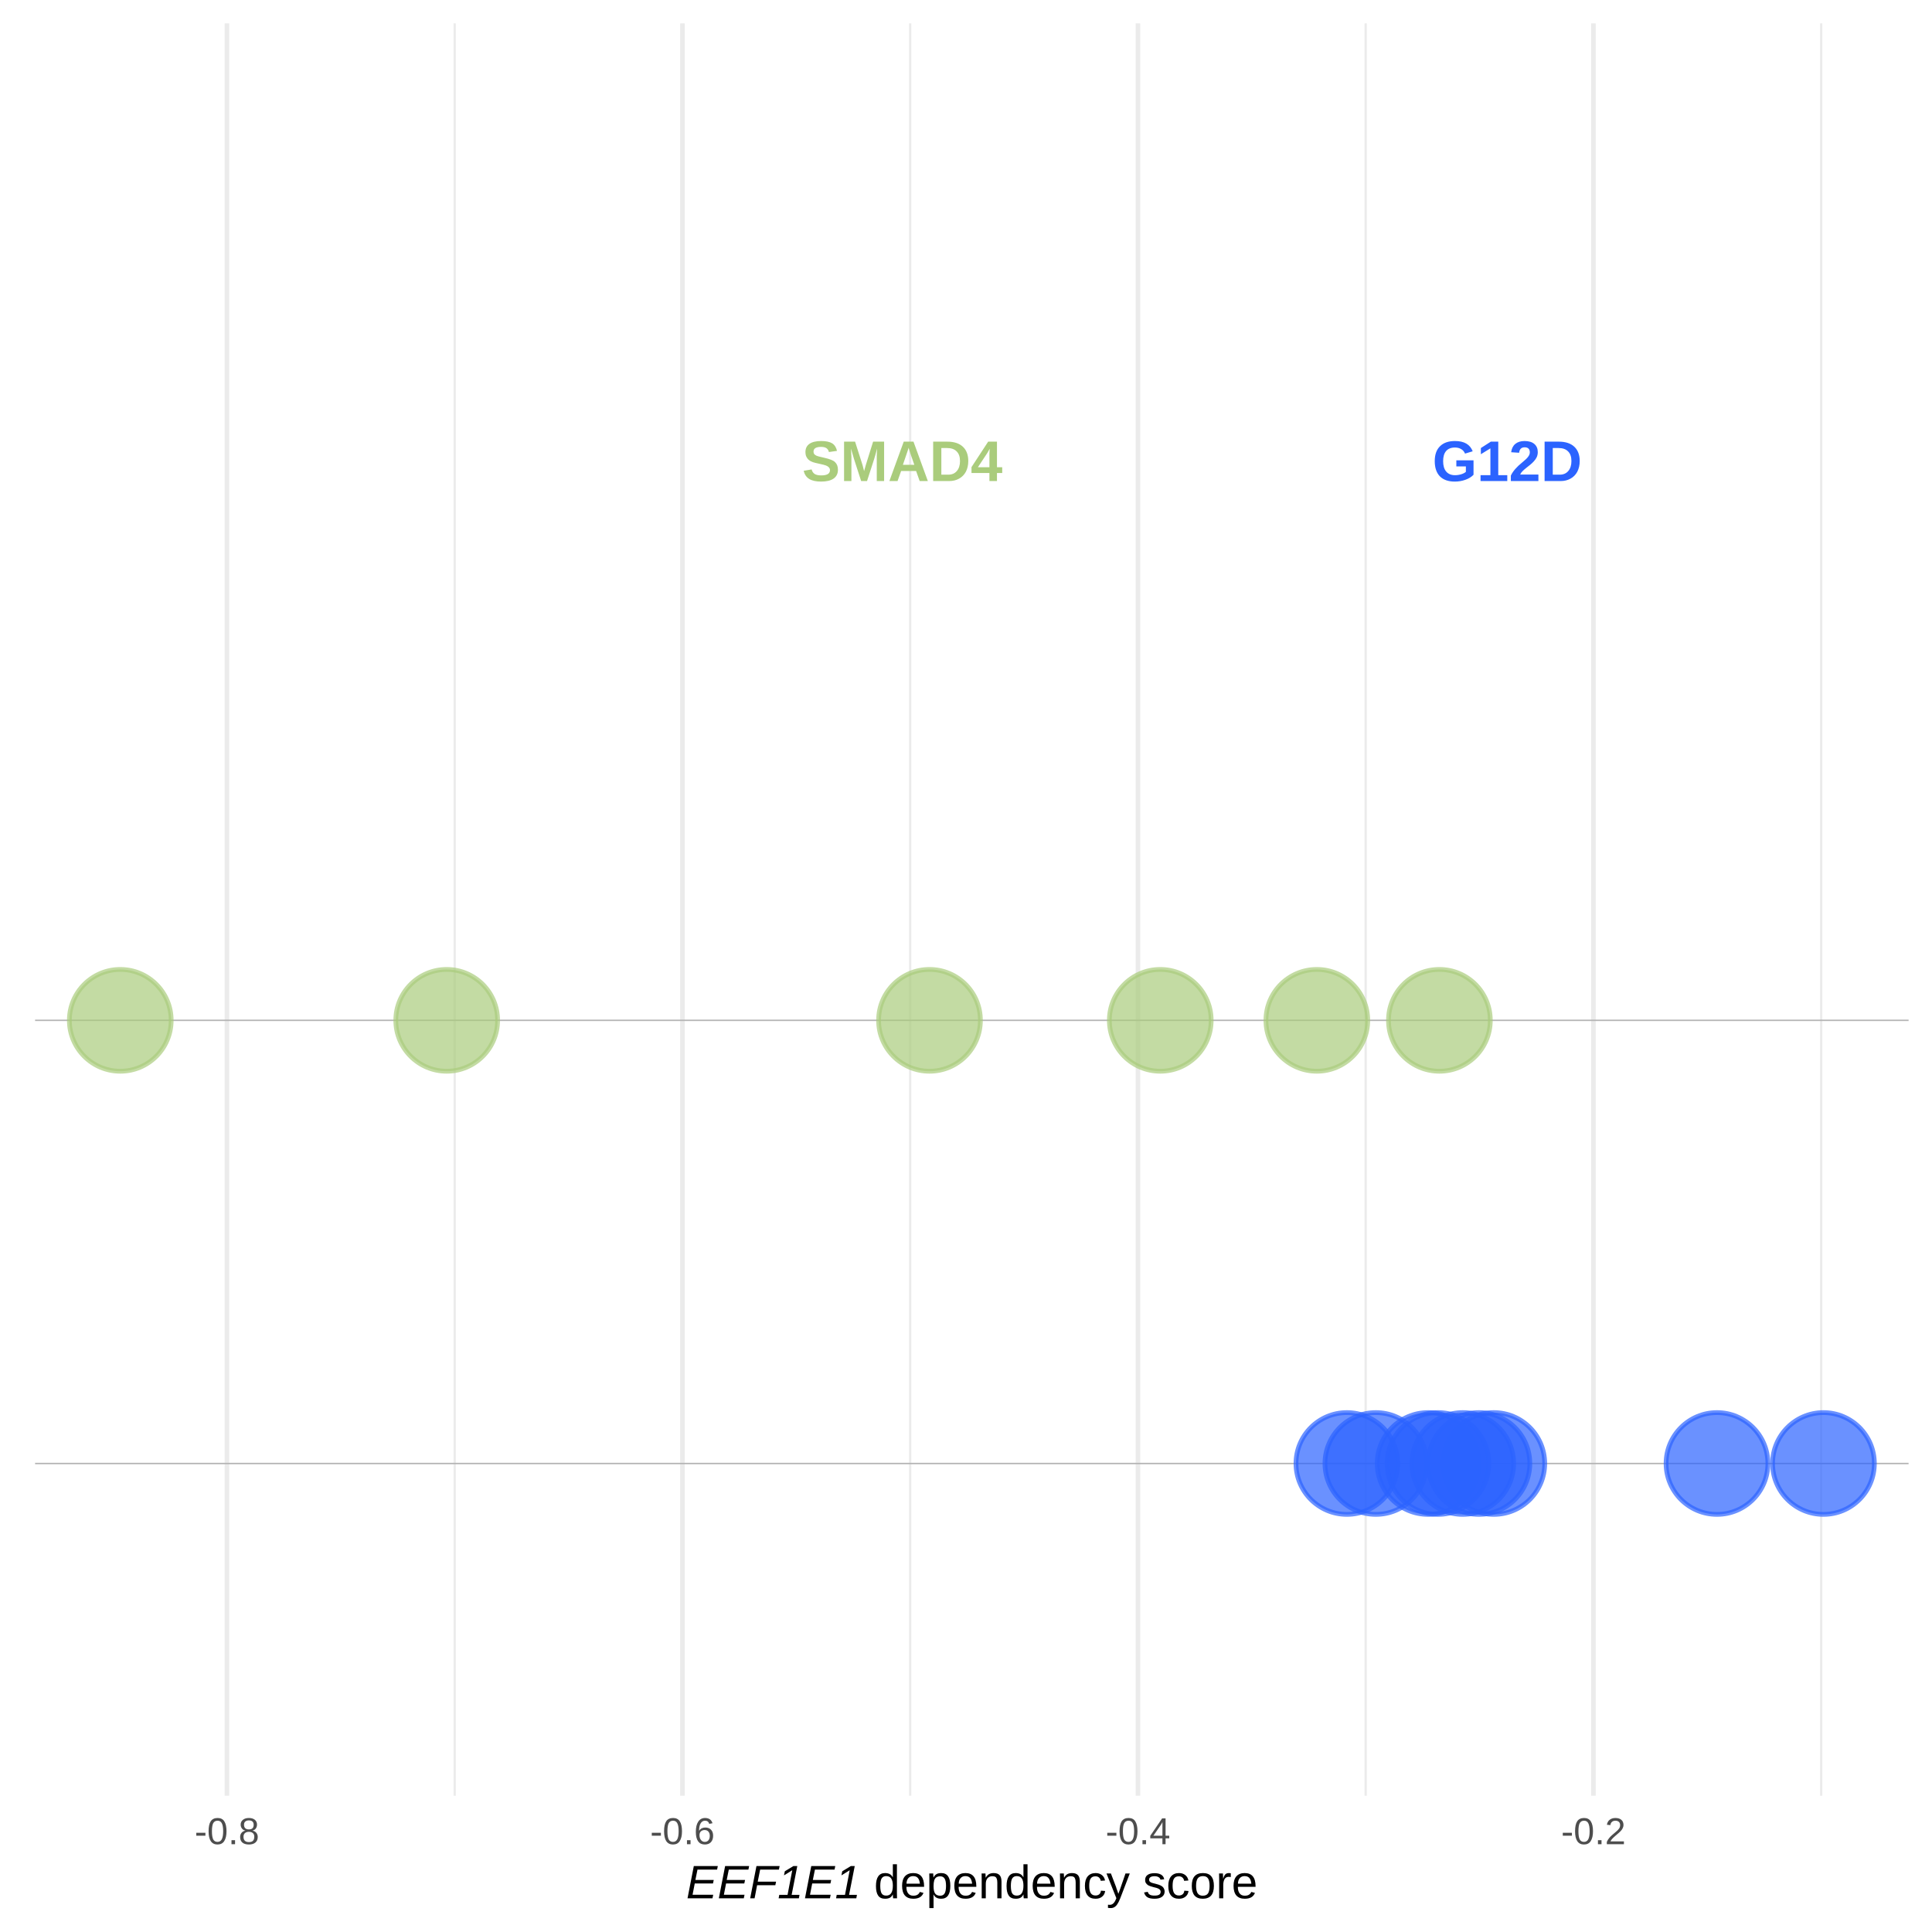
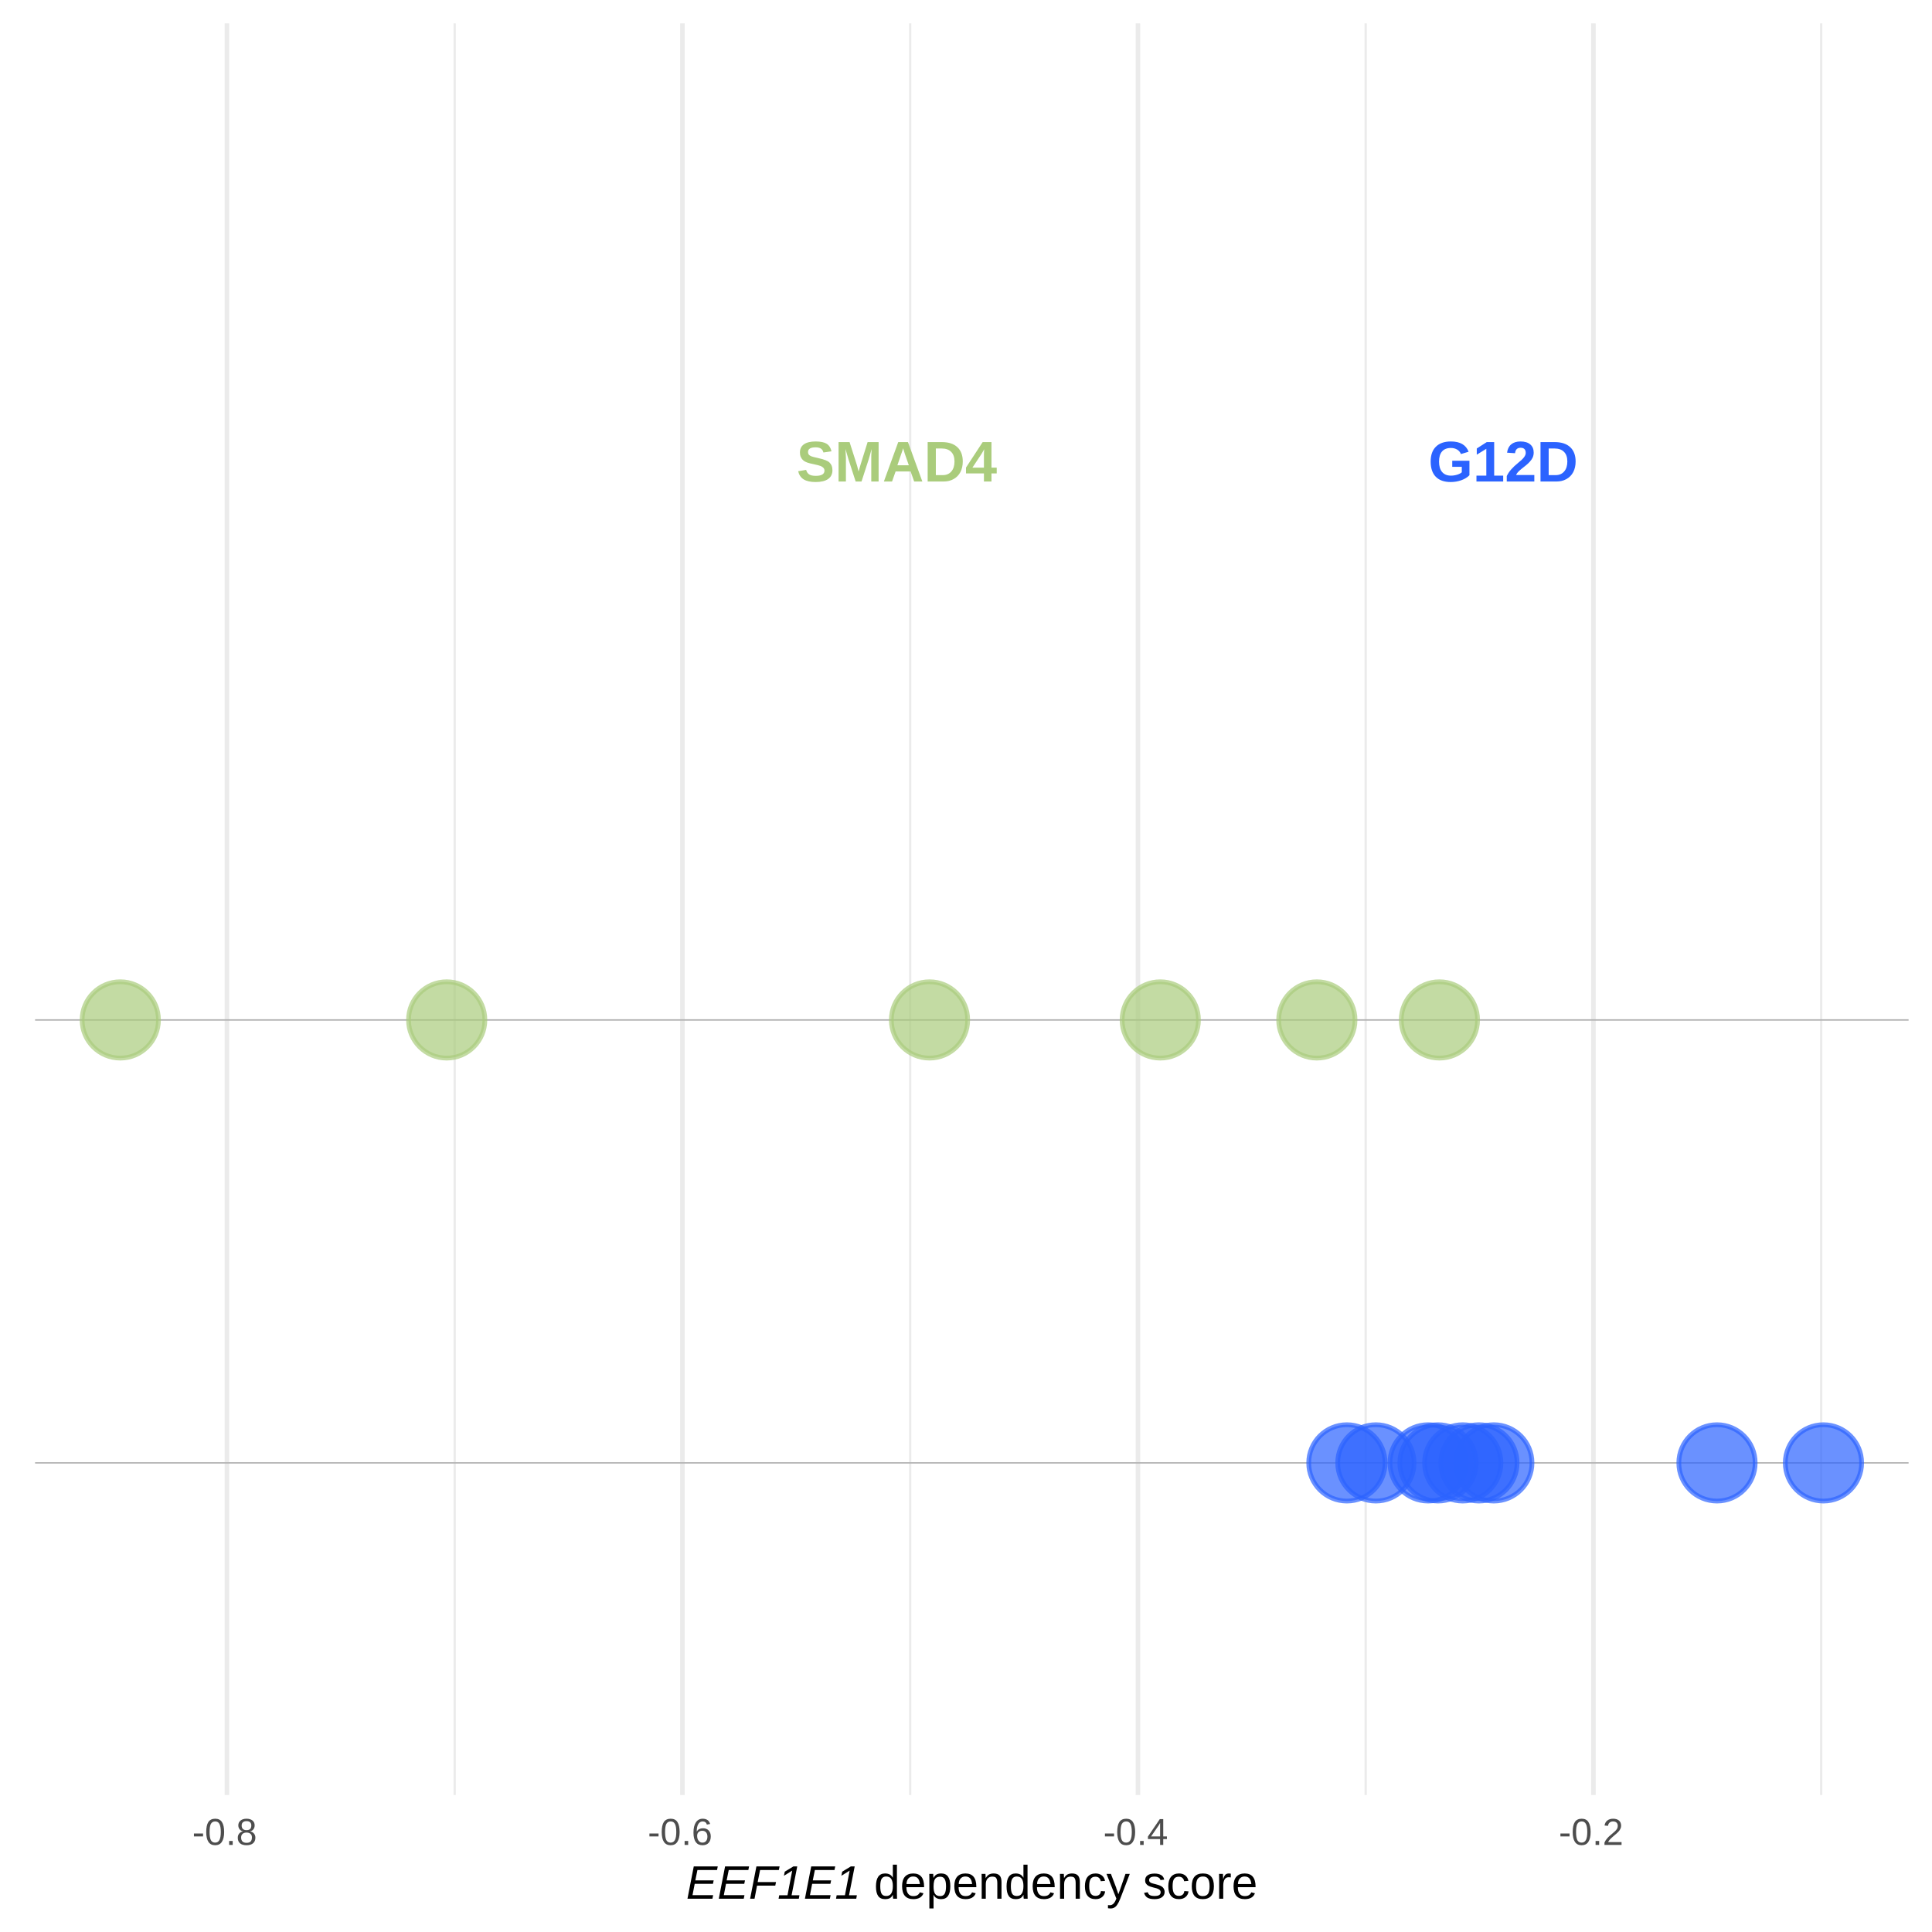
<svg xmlns="http://www.w3.org/2000/svg" viewBox="0 0 288.00 288.00">
  <defs>
    <style type="text/css">
    line, polyline, polygon, path, rect, circle {
      fill: none;
      stroke: #000000;
      stroke-linecap: round;
      stroke-linejoin: round;
      stroke-miterlimit: 10.00;
    }
  </style>
  </defs>
  <rect width="100%" height="100%" style="stroke: none; fill: #FFFFFF;" />
  <defs>
-     <clipPath id="cpNS4yM3wyODQuNTF8MjY3LjY5fDMuNDk=">
-       <rect x="5.23" y="3.49" width="279.28" height="264.21" />
+     <clipPath id="cpNS4yM3wyODQuNTF8MjY3LjU4fDMuNDk=">
+       <rect x="5.23" y="3.49" width="279.28" height="264.10" />
    </clipPath>
  </defs>
-   <polyline points="67.78,267.69 67.78,3.49 " style="stroke-width: 0.34; stroke: #EBEBEB; stroke-linecap: butt;" clip-path="url(#cpNS4yM3wyODQuNTF8MjY3LjY5fDMuNDk=)" />
-   <polyline points="135.68,267.69 135.68,3.49 " style="stroke-width: 0.34; stroke: #EBEBEB; stroke-linecap: butt;" clip-path="url(#cpNS4yM3wyODQuNTF8MjY3LjY5fDMuNDk=)" />
-   <polyline points="203.58,267.69 203.58,3.49 " style="stroke-width: 0.34; stroke: #EBEBEB; stroke-linecap: butt;" clip-path="url(#cpNS4yM3wyODQuNTF8MjY3LjY5fDMuNDk=)" />
-   <polyline points="271.48,267.69 271.48,3.49 " style="stroke-width: 0.34; stroke: #EBEBEB; stroke-linecap: butt;" clip-path="url(#cpNS4yM3wyODQuNTF8MjY3LjY5fDMuNDk=)" />
-   <polyline points="33.83,267.69 33.83,3.49 " style="stroke-width: 0.68; stroke: #EBEBEB; stroke-linecap: butt;" clip-path="url(#cpNS4yM3wyODQuNTF8MjY3LjY5fDMuNDk=)" />
-   <polyline points="101.73,267.69 101.73,3.49 " style="stroke-width: 0.68; stroke: #EBEBEB; stroke-linecap: butt;" clip-path="url(#cpNS4yM3wyODQuNTF8MjY3LjY5fDMuNDk=)" />
-   <polyline points="169.63,267.69 169.63,3.49 " style="stroke-width: 0.68; stroke: #EBEBEB; stroke-linecap: butt;" clip-path="url(#cpNS4yM3wyODQuNTF8MjY3LjY5fDMuNDk=)" />
-   <polyline points="237.53,267.69 237.53,3.49 " style="stroke-width: 0.68; stroke: #EBEBEB; stroke-linecap: butt;" clip-path="url(#cpNS4yM3wyODQuNTF8MjY3LjY5fDMuNDk=)" />
-   <line x1="5.23" y1="218.16" x2="284.51" y2="218.16" style="stroke-width: 0.21; stroke: #B3B3B3; stroke-linecap: butt;" clip-path="url(#cpNS4yM3wyODQuNTF8MjY3LjY5fDMuNDk=)" />
-   <line x1="5.23" y1="152.10" x2="284.51" y2="152.10" style="stroke-width: 0.21; stroke: #B3B3B3; stroke-linecap: butt;" clip-path="url(#cpNS4yM3wyODQuNTF8MjY3LjY5fDMuNDk=)" />
-   <circle cx="218.05" cy="218.16" r="5.69pt" style="stroke-width: 0.71; stroke: #2B63FF; stroke-opacity: 0.70; fill: #2B63FF; fill-opacity: 0.70;" clip-path="url(#cpNS4yM3wyODQuNTF8MjY3LjY5fDMuNDk=)" />
-   <circle cx="212.89" cy="218.16" r="5.69pt" style="stroke-width: 0.71; stroke: #2B63FF; stroke-opacity: 0.70; fill: #2B63FF; fill-opacity: 0.70;" clip-path="url(#cpNS4yM3wyODQuNTF8MjY3LjY5fDMuNDk=)" />
-   <circle cx="205.10" cy="218.16" r="5.69pt" style="stroke-width: 0.71; stroke: #2B63FF; stroke-opacity: 0.70; fill: #2B63FF; fill-opacity: 0.70;" clip-path="url(#cpNS4yM3wyODQuNTF8MjY3LjY5fDMuNDk=)" />
-   <circle cx="138.56" cy="152.10" r="5.69pt" style="stroke-width: 0.71; stroke: #AACC7C; stroke-opacity: 0.70; fill: #AACC7C; fill-opacity: 0.70;" clip-path="url(#cpNS4yM3wyODQuNTF8MjY3LjY5fDMuNDk=)" />
-   <circle cx="222.68" cy="218.16" r="5.69pt" style="stroke-width: 0.71; stroke: #2B63FF; stroke-opacity: 0.70; fill: #2B63FF; fill-opacity: 0.70;" clip-path="url(#cpNS4yM3wyODQuNTF8MjY3LjY5fDMuNDk=)" />
-   <circle cx="66.59" cy="152.10" r="5.69pt" style="stroke-width: 0.71; stroke: #AACC7C; stroke-opacity: 0.70; fill: #AACC7C; fill-opacity: 0.70;" clip-path="url(#cpNS4yM3wyODQuNTF8MjY3LjY5fDMuNDk=)" />
-   <circle cx="172.96" cy="152.10" r="5.69pt" style="stroke-width: 0.71; stroke: #AACC7C; stroke-opacity: 0.70; fill: #AACC7C; fill-opacity: 0.70;" clip-path="url(#cpNS4yM3wyODQuNTF8MjY3LjY5fDMuNDk=)" />
-   <circle cx="220.46" cy="218.16" r="5.69pt" style="stroke-width: 0.71; stroke: #2B63FF; stroke-opacity: 0.70; fill: #2B63FF; fill-opacity: 0.70;" clip-path="url(#cpNS4yM3wyODQuNTF8MjY3LjY5fDMuNDk=)" />
-   <circle cx="17.93" cy="152.10" r="5.69pt" style="stroke-width: 0.71; stroke: #AACC7C; stroke-opacity: 0.70; fill: #AACC7C; fill-opacity: 0.70;" clip-path="url(#cpNS4yM3wyODQuNTF8MjY3LjY5fDMuNDk=)" />
-   <circle cx="255.95" cy="218.16" r="5.69pt" style="stroke-width: 0.71; stroke: #2B63FF; stroke-opacity: 0.70; fill: #2B63FF; fill-opacity: 0.70;" clip-path="url(#cpNS4yM3wyODQuNTF8MjY3LjY5fDMuNDk=)" />
-   <circle cx="214.57" cy="152.10" r="5.69pt" style="stroke-width: 0.71; stroke: #AACC7C; stroke-opacity: 0.70; fill: #AACC7C; fill-opacity: 0.70;" clip-path="url(#cpNS4yM3wyODQuNTF8MjY3LjY5fDMuNDk=)" />
-   <circle cx="200.78" cy="218.16" r="5.69pt" style="stroke-width: 0.71; stroke: #2B63FF; stroke-opacity: 0.70; fill: #2B63FF; fill-opacity: 0.70;" clip-path="url(#cpNS4yM3wyODQuNTF8MjY3LjY5fDMuNDk=)" />
-   <circle cx="271.82" cy="218.16" r="5.69pt" style="stroke-width: 0.71; stroke: #2B63FF; stroke-opacity: 0.70; fill: #2B63FF; fill-opacity: 0.70;" clip-path="url(#cpNS4yM3wyODQuNTF8MjY3LjY5fDMuNDk=)" />
-   <circle cx="214.36" cy="218.16" r="5.69pt" style="stroke-width: 0.71; stroke: #2B63FF; stroke-opacity: 0.70; fill: #2B63FF; fill-opacity: 0.70;" clip-path="url(#cpNS4yM3wyODQuNTF8MjY3LjY5fDMuNDk=)" />
-   <circle cx="196.30" cy="152.10" r="5.69pt" style="stroke-width: 0.71; stroke: #AACC7C; stroke-opacity: 0.70; fill: #AACC7C; fill-opacity: 0.70;" clip-path="url(#cpNS4yM3wyODQuNTF8MjY3LjY5fDMuNDk=)" />
-   <g clip-path="url(#cpNS4yM3wyODQuNTF8MjY3LjY5fDMuNDk=)">
-     <text x="119.55" y="71.71" style="font-size: 8.54px; font-weight: bold; fill: #AACC7C; font-family: Arial;" textLength="29.86px" lengthAdjust="spacingAndGlyphs">SMAD4</text>
+   <polyline points="67.78,267.58 67.78,3.49 " style="stroke-width: 0.34; stroke: #EBEBEB; stroke-linecap: butt;" clip-path="url(#cpNS4yM3wyODQuNTF8MjY3LjU4fDMuNDk=)" />
+   <polyline points="135.68,267.58 135.68,3.49 " style="stroke-width: 0.34; stroke: #EBEBEB; stroke-linecap: butt;" clip-path="url(#cpNS4yM3wyODQuNTF8MjY3LjU4fDMuNDk=)" />
+   <polyline points="203.58,267.58 203.58,3.49 " style="stroke-width: 0.34; stroke: #EBEBEB; stroke-linecap: butt;" clip-path="url(#cpNS4yM3wyODQuNTF8MjY3LjU4fDMuNDk=)" />
+   <polyline points="271.48,267.58 271.48,3.49 " style="stroke-width: 0.34; stroke: #EBEBEB; stroke-linecap: butt;" clip-path="url(#cpNS4yM3wyODQuNTF8MjY3LjU4fDMuNDk=)" />
+   <polyline points="33.83,267.58 33.83,3.49 " style="stroke-width: 0.68; stroke: #EBEBEB; stroke-linecap: butt;" clip-path="url(#cpNS4yM3wyODQuNTF8MjY3LjU4fDMuNDk=)" />
+   <polyline points="101.73,267.58 101.73,3.49 " style="stroke-width: 0.68; stroke: #EBEBEB; stroke-linecap: butt;" clip-path="url(#cpNS4yM3wyODQuNTF8MjY3LjU4fDMuNDk=)" />
+   <polyline points="169.63,267.58 169.63,3.49 " style="stroke-width: 0.68; stroke: #EBEBEB; stroke-linecap: butt;" clip-path="url(#cpNS4yM3wyODQuNTF8MjY3LjU4fDMuNDk=)" />
+   <polyline points="237.53,267.58 237.53,3.49 " style="stroke-width: 0.68; stroke: #EBEBEB; stroke-linecap: butt;" clip-path="url(#cpNS4yM3wyODQuNTF8MjY3LjU4fDMuNDk=)" />
+   <line x1="5.23" y1="218.07" x2="284.51" y2="218.07" style="stroke-width: 0.21; stroke: #B3B3B3; stroke-linecap: butt;" clip-path="url(#cpNS4yM3wyODQuNTF8MjY3LjU4fDMuNDk=)" />
+   <line x1="5.23" y1="152.04" x2="284.51" y2="152.04" style="stroke-width: 0.21; stroke: #B3B3B3; stroke-linecap: butt;" clip-path="url(#cpNS4yM3wyODQuNTF8MjY3LjU4fDMuNDk=)" />
+   <circle cx="218.05" cy="218.07" r="5.69" style="stroke-width: 0.71; stroke: #2B63FF; stroke-opacity: 0.70; fill: #2B63FF; fill-opacity: 0.70;" clip-path="url(#cpNS4yM3wyODQuNTF8MjY3LjU4fDMuNDk=)" />
+   <circle cx="212.89" cy="218.07" r="5.69" style="stroke-width: 0.71; stroke: #2B63FF; stroke-opacity: 0.70; fill: #2B63FF; fill-opacity: 0.70;" clip-path="url(#cpNS4yM3wyODQuNTF8MjY3LjU4fDMuNDk=)" />
+   <circle cx="205.10" cy="218.07" r="5.69" style="stroke-width: 0.71; stroke: #2B63FF; stroke-opacity: 0.70; fill: #2B63FF; fill-opacity: 0.70;" clip-path="url(#cpNS4yM3wyODQuNTF8MjY3LjU4fDMuNDk=)" />
+   <circle cx="138.56" cy="152.04" r="5.69" style="stroke-width: 0.71; stroke: #AACC7C; stroke-opacity: 0.70; fill: #AACC7C; fill-opacity: 0.70;" clip-path="url(#cpNS4yM3wyODQuNTF8MjY3LjU4fDMuNDk=)" />
+   <circle cx="222.68" cy="218.07" r="5.69" style="stroke-width: 0.71; stroke: #2B63FF; stroke-opacity: 0.70; fill: #2B63FF; fill-opacity: 0.70;" clip-path="url(#cpNS4yM3wyODQuNTF8MjY3LjU4fDMuNDk=)" />
+   <circle cx="66.59" cy="152.04" r="5.69" style="stroke-width: 0.71; stroke: #AACC7C; stroke-opacity: 0.70; fill: #AACC7C; fill-opacity: 0.70;" clip-path="url(#cpNS4yM3wyODQuNTF8MjY3LjU4fDMuNDk=)" />
+   <circle cx="172.96" cy="152.04" r="5.69" style="stroke-width: 0.71; stroke: #AACC7C; stroke-opacity: 0.70; fill: #AACC7C; fill-opacity: 0.70;" clip-path="url(#cpNS4yM3wyODQuNTF8MjY3LjU4fDMuNDk=)" />
+   <circle cx="220.46" cy="218.07" r="5.69" style="stroke-width: 0.71; stroke: #2B63FF; stroke-opacity: 0.70; fill: #2B63FF; fill-opacity: 0.70;" clip-path="url(#cpNS4yM3wyODQuNTF8MjY3LjU4fDMuNDk=)" />
+   <circle cx="17.93" cy="152.04" r="5.69" style="stroke-width: 0.71; stroke: #AACC7C; stroke-opacity: 0.70; fill: #AACC7C; fill-opacity: 0.70;" clip-path="url(#cpNS4yM3wyODQuNTF8MjY3LjU4fDMuNDk=)" />
+   <circle cx="255.95" cy="218.07" r="5.69" style="stroke-width: 0.71; stroke: #2B63FF; stroke-opacity: 0.70; fill: #2B63FF; fill-opacity: 0.70;" clip-path="url(#cpNS4yM3wyODQuNTF8MjY3LjU4fDMuNDk=)" />
+   <circle cx="214.57" cy="152.04" r="5.69" style="stroke-width: 0.71; stroke: #AACC7C; stroke-opacity: 0.70; fill: #AACC7C; fill-opacity: 0.70;" clip-path="url(#cpNS4yM3wyODQuNTF8MjY3LjU4fDMuNDk=)" />
+   <circle cx="200.78" cy="218.07" r="5.69" style="stroke-width: 0.71; stroke: #2B63FF; stroke-opacity: 0.70; fill: #2B63FF; fill-opacity: 0.70;" clip-path="url(#cpNS4yM3wyODQuNTF8MjY3LjU4fDMuNDk=)" />
+   <circle cx="271.82" cy="218.07" r="5.69" style="stroke-width: 0.71; stroke: #2B63FF; stroke-opacity: 0.70; fill: #2B63FF; fill-opacity: 0.70;" clip-path="url(#cpNS4yM3wyODQuNTF8MjY3LjU4fDMuNDk=)" />
+   <circle cx="214.36" cy="218.07" r="5.69" style="stroke-width: 0.71; stroke: #2B63FF; stroke-opacity: 0.70; fill: #2B63FF; fill-opacity: 0.70;" clip-path="url(#cpNS4yM3wyODQuNTF8MjY3LjU4fDMuNDk=)" />
+   <circle cx="196.30" cy="152.04" r="5.69" style="stroke-width: 0.71; stroke: #AACC7C; stroke-opacity: 0.70; fill: #AACC7C; fill-opacity: 0.70;" clip-path="url(#cpNS4yM3wyODQuNTF8MjY3LjU4fDMuNDk=)" />
+   <g clip-path="url(#cpNS4yM3wyODQuNTF8MjY3LjU4fDMuNDk=)">
+     <text x="118.73" y="71.78" style="font-size: 8.54px; font-weight: bold; fill: #AACC7C; font-family: Arial;" textLength="31.50px" lengthAdjust="spacingAndGlyphs">SMAD4</text>
  </g>
-   <g clip-path="url(#cpNS4yM3wyODQuNTF8MjY3LjY5fDMuNDk=)">
-     <text x="213.53" y="71.71" style="font-size: 8.54px; font-weight: bold; fill: #2B63FF; font-family: Arial;" textLength="22.28px" lengthAdjust="spacingAndGlyphs">G12D</text>
+   <g clip-path="url(#cpNS4yM3wyODQuNTF8MjY3LjU4fDMuNDk=)">
+     <text x="212.92" y="71.78" style="font-size: 8.54px; font-weight: bold; fill: #2B63FF; font-family: Arial;" textLength="23.51px" lengthAdjust="spacingAndGlyphs">G12D</text>
  </g>
  <defs>
    <clipPath id="cpMC4wMHwyODguMDB8Mjg4LjAwfDAuMDA=">
      <rect x="0.00" y="0.00" width="288.00" height="288.00" />
    </clipPath>
  </defs>
  <g clip-path="url(#cpMC4wMHwyODguMDB8Mjg4LjAwfDAuMDA=)">
-     <text x="29.01" y="274.91" style="font-size: 5.60px; fill: #4D4D4D; font-family: Arial;" textLength="9.64px" lengthAdjust="spacingAndGlyphs">-0.8</text>
+     <text x="28.66" y="275.02" style="font-size: 5.60px; fill: #4D4D4D; font-family: Arial;" textLength="10.34px" lengthAdjust="spacingAndGlyphs">-0.8</text>
  </g>
  <g clip-path="url(#cpMC4wMHwyODguMDB8Mjg4LjAwfDAuMDA=)">
-     <text x="96.91" y="274.91" style="font-size: 5.60px; fill: #4D4D4D; font-family: Arial;" textLength="9.64px" lengthAdjust="spacingAndGlyphs">-0.6</text>
+     <text x="96.56" y="275.02" style="font-size: 5.60px; fill: #4D4D4D; font-family: Arial;" textLength="10.34px" lengthAdjust="spacingAndGlyphs">-0.6</text>
  </g>
  <g clip-path="url(#cpMC4wMHwyODguMDB8Mjg4LjAwfDAuMDA=)">
-     <text x="164.81" y="274.91" style="font-size: 5.60px; fill: #4D4D4D; font-family: Arial;" textLength="9.64px" lengthAdjust="spacingAndGlyphs">-0.4</text>
+     <text x="164.46" y="275.02" style="font-size: 5.60px; fill: #4D4D4D; font-family: Arial;" textLength="10.34px" lengthAdjust="spacingAndGlyphs">-0.4</text>
  </g>
  <g clip-path="url(#cpMC4wMHwyODguMDB8Mjg4LjAwfDAuMDA=)">
-     <text x="232.71" y="274.91" style="font-size: 5.60px; fill: #4D4D4D; font-family: Arial;" textLength="9.64px" lengthAdjust="spacingAndGlyphs">-0.2</text>
+     <text x="232.36" y="275.02" style="font-size: 5.60px; fill: #4D4D4D; font-family: Arial;" textLength="10.34px" lengthAdjust="spacingAndGlyphs">-0.2</text>
  </g>
  <g clip-path="url(#cpMC4wMHwyODguMDB8Mjg4LjAwfDAuMDA=)">
-     <text x="102.27" y="282.98" style="font-size: 7.00px; font-style: italic; font-family: Arial;" textLength="26.07px" lengthAdjust="spacingAndGlyphs">EEF1E1</text>
+     <text x="102.26" y="283.04" style="font-size: 7.00px; font-style: italic; font-family: Arial;" textLength="26.07px" lengthAdjust="spacingAndGlyphs">EEF1E1</text>
  </g>
  <g clip-path="url(#cpMC4wMHwyODguMDB8Mjg4LjAwfDAuMDA=)">
-     <text x="130.28" y="282.98" style="font-size: 7.00px; font-family: Arial;" textLength="38.14px" lengthAdjust="spacingAndGlyphs">dependency</text>
+     <text x="130.28" y="283.04" style="font-size: 7.00px; font-family: Arial;" textLength="38.14px" lengthAdjust="spacingAndGlyphs">dependency</text>
  </g>
  <g clip-path="url(#cpMC4wMHwyODguMDB8Mjg4LjAwfDAuMDA=)">
-     <text x="170.36" y="282.98" style="font-size: 7.00px; font-family: Arial;" textLength="17.11px" lengthAdjust="spacingAndGlyphs">score</text>
+     <text x="170.36" y="283.04" style="font-size: 7.00px; font-family: Arial;" textLength="17.12px" lengthAdjust="spacingAndGlyphs">score</text>
  </g>
</svg>
